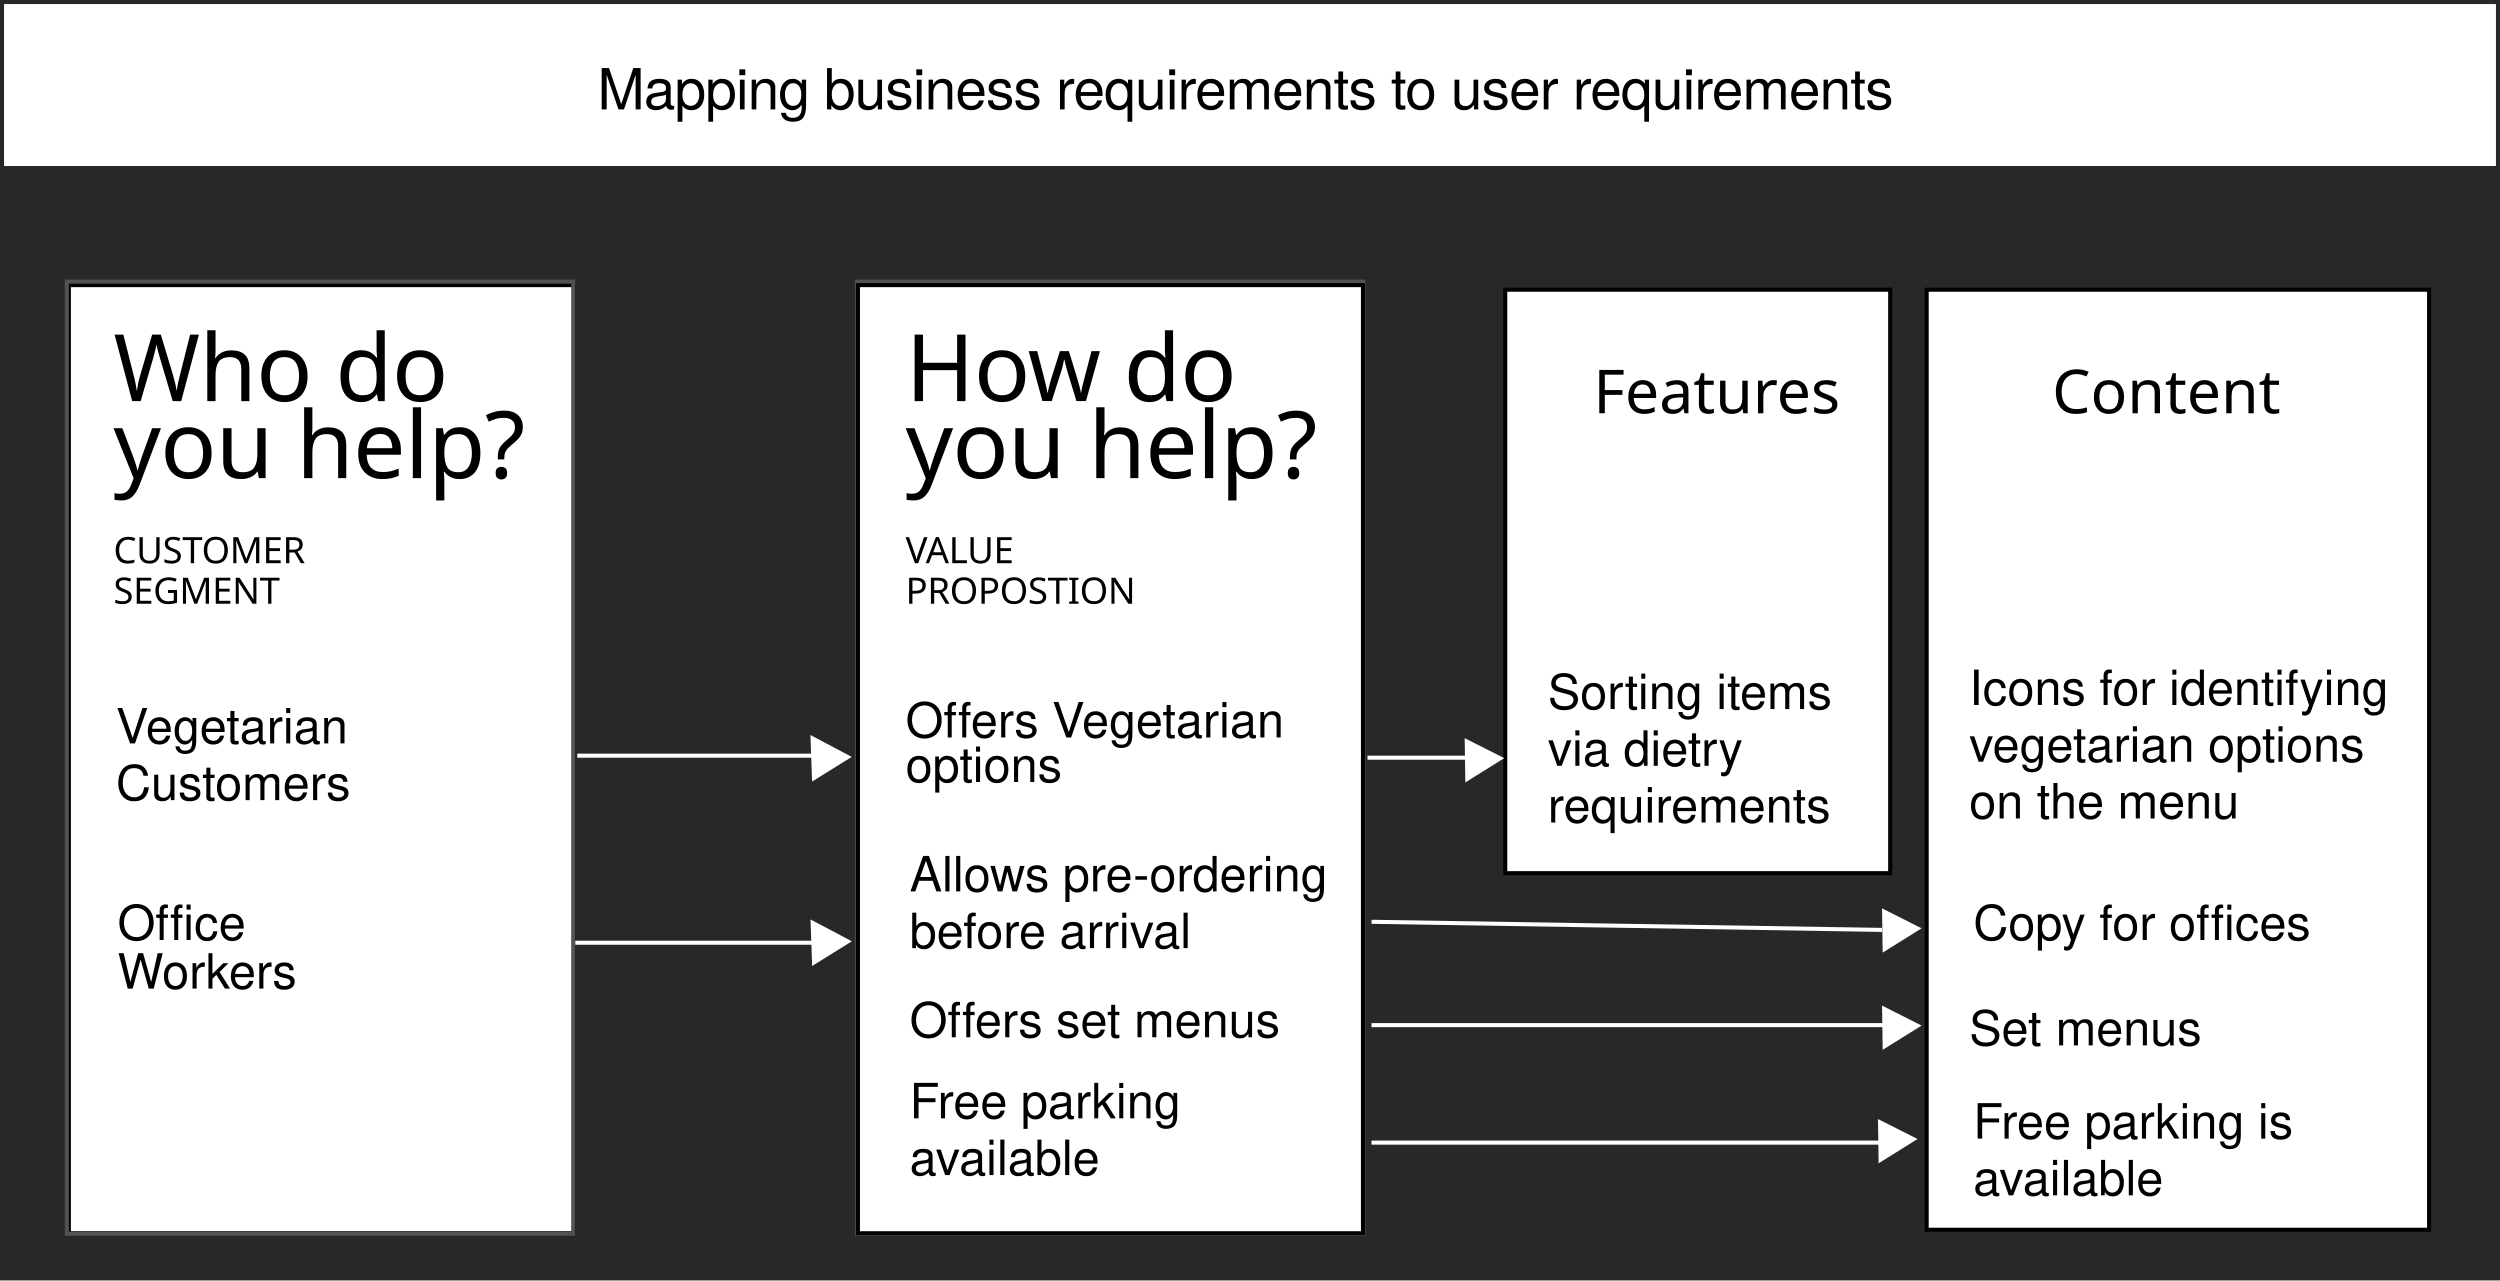
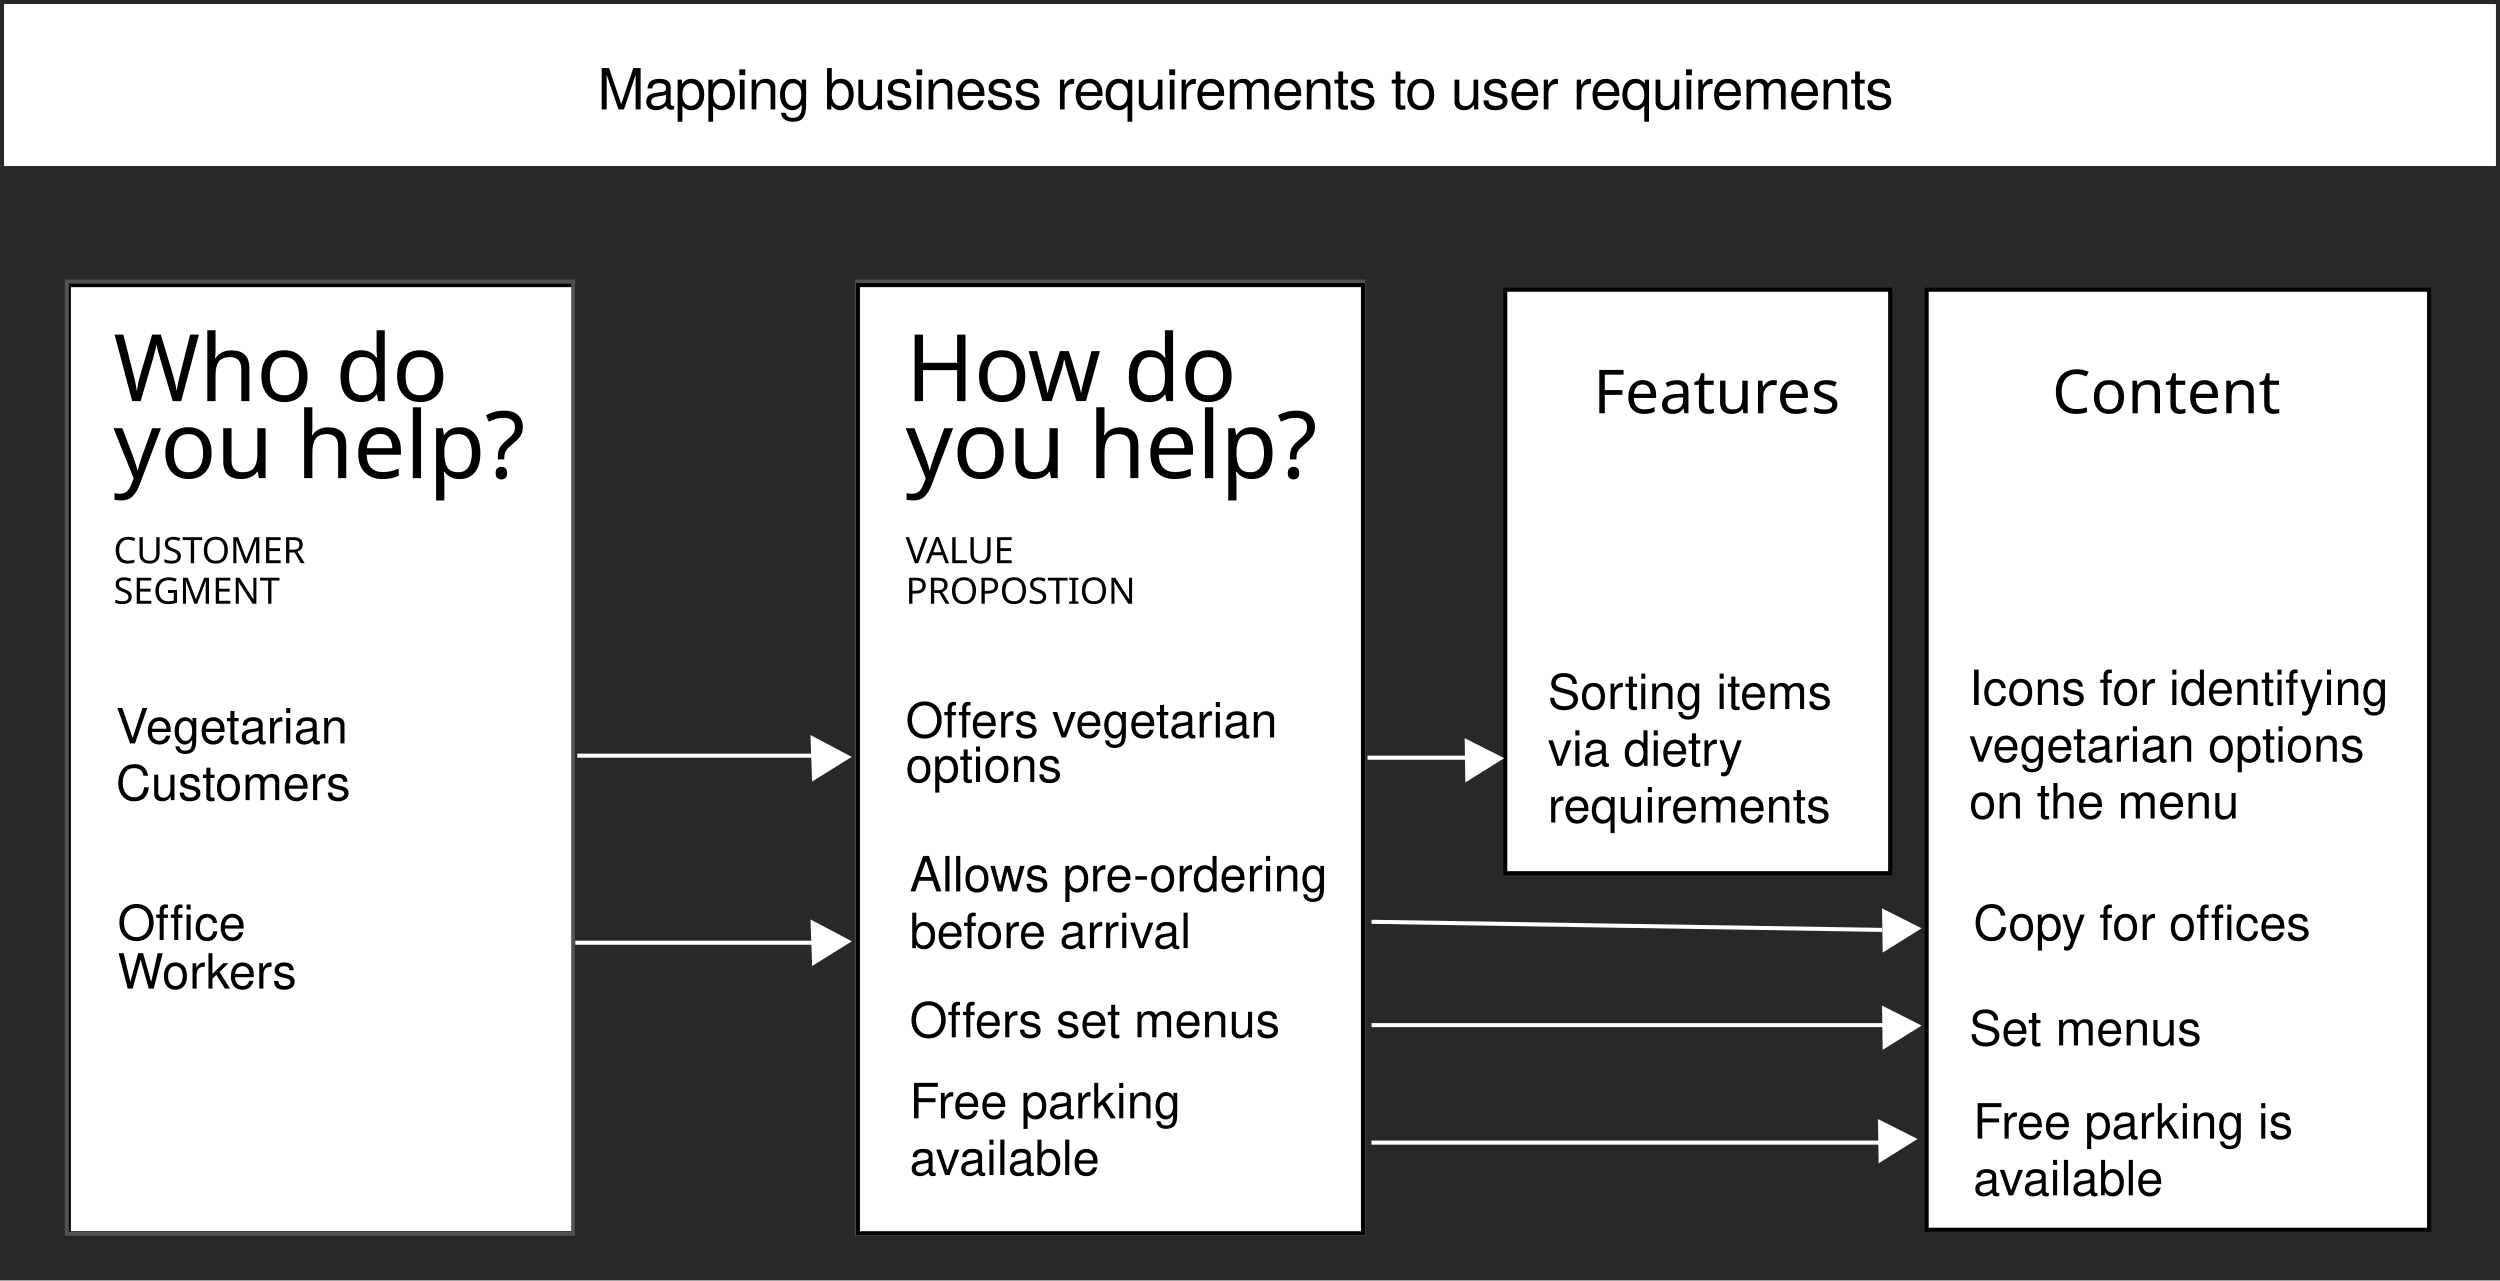
<svg xmlns="http://www.w3.org/2000/svg" xmlns:xlink="http://www.w3.org/1999/xlink" width="617px" height="316px" viewBox="0 0 617 316" version="1.1">
  <defs>
    <rect id="path-1" x="0" y="0" width="617" height="42" />
    <mask id="mask-2" maskContentUnits="userSpaceOnUse" maskUnits="objectBoundingBox" x="0" y="0" width="617" height="42" fill="white">
      <use xlink:href="#path-1" />
    </mask>
    <rect id="path-3" x="0" y="0" width="617" height="275" />
    <mask id="mask-4" maskContentUnits="userSpaceOnUse" maskUnits="objectBoundingBox" x="0" y="0" width="617" height="275" fill="white">
      <use xlink:href="#path-3" />
    </mask>
    <rect id="path-5" x="475" y="30" width="125" height="233" />
    <mask id="mask-6" maskContentUnits="userSpaceOnUse" maskUnits="objectBoundingBox" x="0" y="0" width="125" height="233" fill="white">
      <use xlink:href="#path-5" />
    </mask>
    <rect id="path-7" x="371" y="30" width="96" height="145" />
    <mask id="mask-8" maskContentUnits="userSpaceOnUse" maskUnits="objectBoundingBox" x="0" y="0" width="96" height="145" fill="white">
      <use xlink:href="#path-7" />
    </mask>
    <rect id="path-9" x="211" y="28" width="126" height="236" />
    <mask id="mask-10" maskContentUnits="userSpaceOnUse" maskUnits="objectBoundingBox" x="0" y="0" width="126" height="236" fill="white">
      <use xlink:href="#path-9" />
    </mask>
    <rect id="path-11" x="16" y="28" width="126" height="236" />
    <mask id="mask-12" maskContentUnits="userSpaceOnUse" maskUnits="objectBoundingBox" x="0" y="0" width="126" height="236" fill="white">
      <use xlink:href="#path-11" />
    </mask>
  </defs>
  <g id="Page-1" stroke="none" stroke-width="1" fill="none" fill-rule="evenodd">
    <g id="Gathering-Requirements-Copy-3">
      <g id="section-1" transform="translate(28, 172)">
        <g id="Section-1" transform="translate(0.347826, 0)">
          <g id="BMC-example1-01">
            <g id="Layer_1">
              <g id="Group" transform="translate(0.26087, 0.47644)" />
              <g id="Group" transform="translate(0.662395, 48.98953)" />
            </g>
          </g>
        </g>
      </g>
      <g id="Image-2">
        <use id="Rectangle-29-Copy" stroke="#282828" mask="url(#mask-2)" stroke-width="2" fill="#FFFFFF" xlink:href="#path-1" />
        <path d="M359.463,187 L374.425,187" id="Shape" stroke="#FFFFFF" />
        <polygon id="Shape" stroke="#FFFFFF" fill="#FFFFFF" points="369.335 192.534 369 183 377.433 187.478" />
        <text id="Mapping-business-req" font-family="HelveticaNeue, Helvetica Neue" font-size="14" font-weight="normal" letter-spacing="-0.21" fill="#000000">
          <tspan x="147.451" y="27">Mapping business requirements to user requirements  </tspan>
        </text>
      </g>
      <g id="Image-1" transform="translate(0, 41)">
        <path d="M15.5,62.5 L15.5,124.5" id="Line" stroke="#979797" stroke-linecap="square" />
        <use id="Rectangle-28" stroke="#282828" mask="url(#mask-4)" stroke-width="2" fill="#282828" xlink:href="#path-3" />
        <use id="Rectangle-32" stroke="#000000" mask="url(#mask-6)" stroke-width="2" fill="#FFFFFF" xlink:href="#path-5" />
        <rect id="Rectangle-path" stroke="#000000" fill="#FFFFFF" x="16.993" y="29.366" width="124.614" height="234" />
        <text id="Vegetarian" fill="#000000" font-family="Helvetica" font-size="12" font-weight="normal">
          <tspan x="28.609" y="142.476">Vegetarian</tspan>
        </text>
        <rect id="Rectangle-path" fill="#FFFFFF" x="233.817" y="32.325" width="20.65" height="216.203" />
        <use id="Rectangle-31" stroke="#000000" mask="url(#mask-8)" stroke-width="2" fill="#FFFFFF" xlink:href="#path-7" />
        <text id="Customers" fill="#000000" font-family="Helvetica" font-size="12" font-weight="normal">
          <tspan x="28.609" y="156.476">Customers</tspan>
        </text>
        <text id="Office" fill="#000000" font-family="Helvetica" font-size="12" font-weight="normal">
          <tspan x="29.01" y="190.99">Office</tspan>
        </text>
        <text id="Workers" fill="#000000" font-family="Helvetica" font-size="12" font-weight="normal">
          <tspan x="29.01" y="202.99">Workers</tspan>
        </text>
        <path d="M142.476,145.5 L201.5,145.5" id="Shape" stroke="#FFFFFF" />
        <path d="M141.5,191.667 L201.5,191.667" id="Shape" stroke="#FFFFFF" />
        <polygon id="Shape" stroke="#FFFFFF" fill="#FFFFFF" points="200.888 151.008 200.544 141.251 209.203 145.834" />
        <polygon id="Shape" stroke="#FFFFFF" fill="#FFFFFF" points="200.905 196.521 200.561 186.764 209.231 191.347" />
        <text id="Who-do-you-help?" font-family="GillSansMT, Gill Sans MT" font-size="23" font-weight="normal" line-spacing="19" letter-spacing="-0.184" fill="#000000">
          <tspan x="28" y="58">Who do </tspan>
          <tspan x="28" y="77">you help?</tspan>
        </text>
        <text id="CUSTOMER-SEGMENT" font-family="GillSansMT, Gill Sans MT" font-size="9" font-weight="normal" letter-spacing="-0.072" fill="#000000">
          <tspan x="28" y="98">CUSTOMER </tspan>
          <tspan x="28" y="108">SEGMENT</tspan>
        </text>
        <use id="Rectangle-30-Copy" stroke="#525252" mask="url(#mask-10)" stroke-width="2" xlink:href="#path-9" />
        <g id="How-do-you-help" transform="translate(211.5, 29)">
          <rect id="Rectangle-path" stroke="#000000" fill="#FFFFFF" x="0.236" y="0.366" width="124.647" height="234" />
          <text id="How-do-you-help?" font-family="GillSansMT, Gill Sans MT" font-size="23" font-weight="normal" line-spacing="19" letter-spacing="-0.184" fill="#000000">
            <tspan x="12" y="29">How do </tspan>
            <tspan x="12" y="48">you help?</tspan>
          </text>
          <text id="VALUE-PROPOSTION" font-family="GillSansMT, Gill Sans MT" font-size="9" font-weight="normal" letter-spacing="-0.072" fill="#000000">
            <tspan x="12" y="69">VALUE </tspan>
            <tspan x="12" y="79">PROPOSTION</tspan>
          </text>
-           <text id="Offers-Vegetarian-Copy" fill="#000000" font-family="Helvetica" font-size="12" font-weight="normal">
-             <tspan x="12" y="112">Offers Vegetarian</tspan>
+           <text id="Offers-vegetarian" fill="#000000" font-family="Helvetica" font-size="12" font-weight="normal">
+             <tspan x="12" y="112">Offers vegetarian</tspan>
          </text>
          <text id="options-copy" fill="#000000" font-family="Helvetica" font-size="12" font-weight="normal">
            <tspan x="12" y="123">options</tspan>
          </text>
          <text id="Allows-pre-ordering-Copy" fill="#000000" font-family="Helvetica" font-size="12" font-weight="normal">
            <tspan x="13" y="150">Allows pre-ordering </tspan>
            <tspan x="13" y="164">before arrival</tspan>
          </text>
          <text id="Offers-set-menus-Copy" fill="#000000" font-family="Helvetica" font-size="12" font-weight="normal">
            <tspan x="13" y="186">Offers set menus</tspan>
          </text>
          <text id="Free-parking-availab-Copy" fill="#000000" font-family="Helvetica" font-size="12" font-weight="normal">
            <tspan x="13" y="206">Free parking </tspan>
            <tspan x="13" y="220">available</tspan>
          </text>
        </g>
        <use id="Rectangle-30" stroke="#525252" mask="url(#mask-12)" stroke-width="2" xlink:href="#path-11" />
        <g id="Features-and-content" transform="translate(337, 47)">
          <path d="M1.5,139.5 L127.5,141.5" id="Shape" stroke="#FFFFFF" />
          <polygon id="Shape" stroke="#FFFFFF" fill="#FFFFFF" points="128.131 146.21 128 137 136.229 141.153" />
          <path d="M0.5,99 L31.767,99" id="Shape-Copy-2" stroke="#FFFFFF" />
          <polygon id="Shape-Copy" stroke="#FFFFFF" fill="#FFFFFF" points="25.131 104.21 25 95 33.229 99.153" />
          <path d="M1.491,165 L128.501,165" id="Shape" stroke="#FFFFFF" />
          <polygon id="Shape" stroke="#FFFFFF" fill="#FFFFFF" points="128.131 170.21 128 161 136.229 165.153" />
          <path d="M1.491,194 L127.501,194" id="Shape" stroke="#FFFFFF" />
          <polygon id="Shape" stroke="#FFFFFF" fill="#FFFFFF" points="127.131 198.21 127 189 135.229 193.153" />
          <text id="Content" fill="#000000" font-family="GillSansMT, Gill Sans MT" font-size="15" font-weight="normal">
            <tspan x="169.464" y="14">Content</tspan>
          </text>
          <text id="Features" font-family="GillSansMT, Gill Sans MT" font-size="15" font-weight="normal" fill="#000000">
            <tspan x="56.255" y="14">Features</tspan>
          </text>
          <text id="Sorting-items-via-di" fill="#000000" font-family="Helvetica" font-size="12" font-weight="normal">
            <tspan x="45" y="87">Sorting items </tspan>
            <tspan x="45" y="101">via dietry </tspan>
            <tspan x="45" y="115">requirements</tspan>
          </text>
          <text id="Icons-for-identifyin" fill="#000000" font-family="Helvetica" font-size="12" font-weight="normal">
            <tspan x="149" y="86">Icons for identifying </tspan>
            <tspan x="149" y="100">vegetarian options </tspan>
            <tspan x="149" y="114">on the menu</tspan>
          </text>
          <text id="Copy-for-offices" fill="#000000" font-family="Helvetica" font-size="12" font-weight="normal">
            <tspan x="150" y="144">Copy for offices</tspan>
          </text>
          <text id="Set-menus" fill="#000000" font-family="Helvetica" font-size="12" font-weight="normal">
            <tspan x="149" y="170">Set </tspan>
            <tspan x="170.346" y="170">m</tspan>
            <tspan x="180.342" y="170">enus </tspan>
          </text>
          <text id="Free-parking-is-avai" fill="#000000" font-family="Helvetica" font-size="12" font-weight="normal">
            <tspan x="150" y="193">Free parking is </tspan>
            <tspan x="150" y="207">available</tspan>
          </text>
        </g>
      </g>
    </g>
  </g>
</svg>
